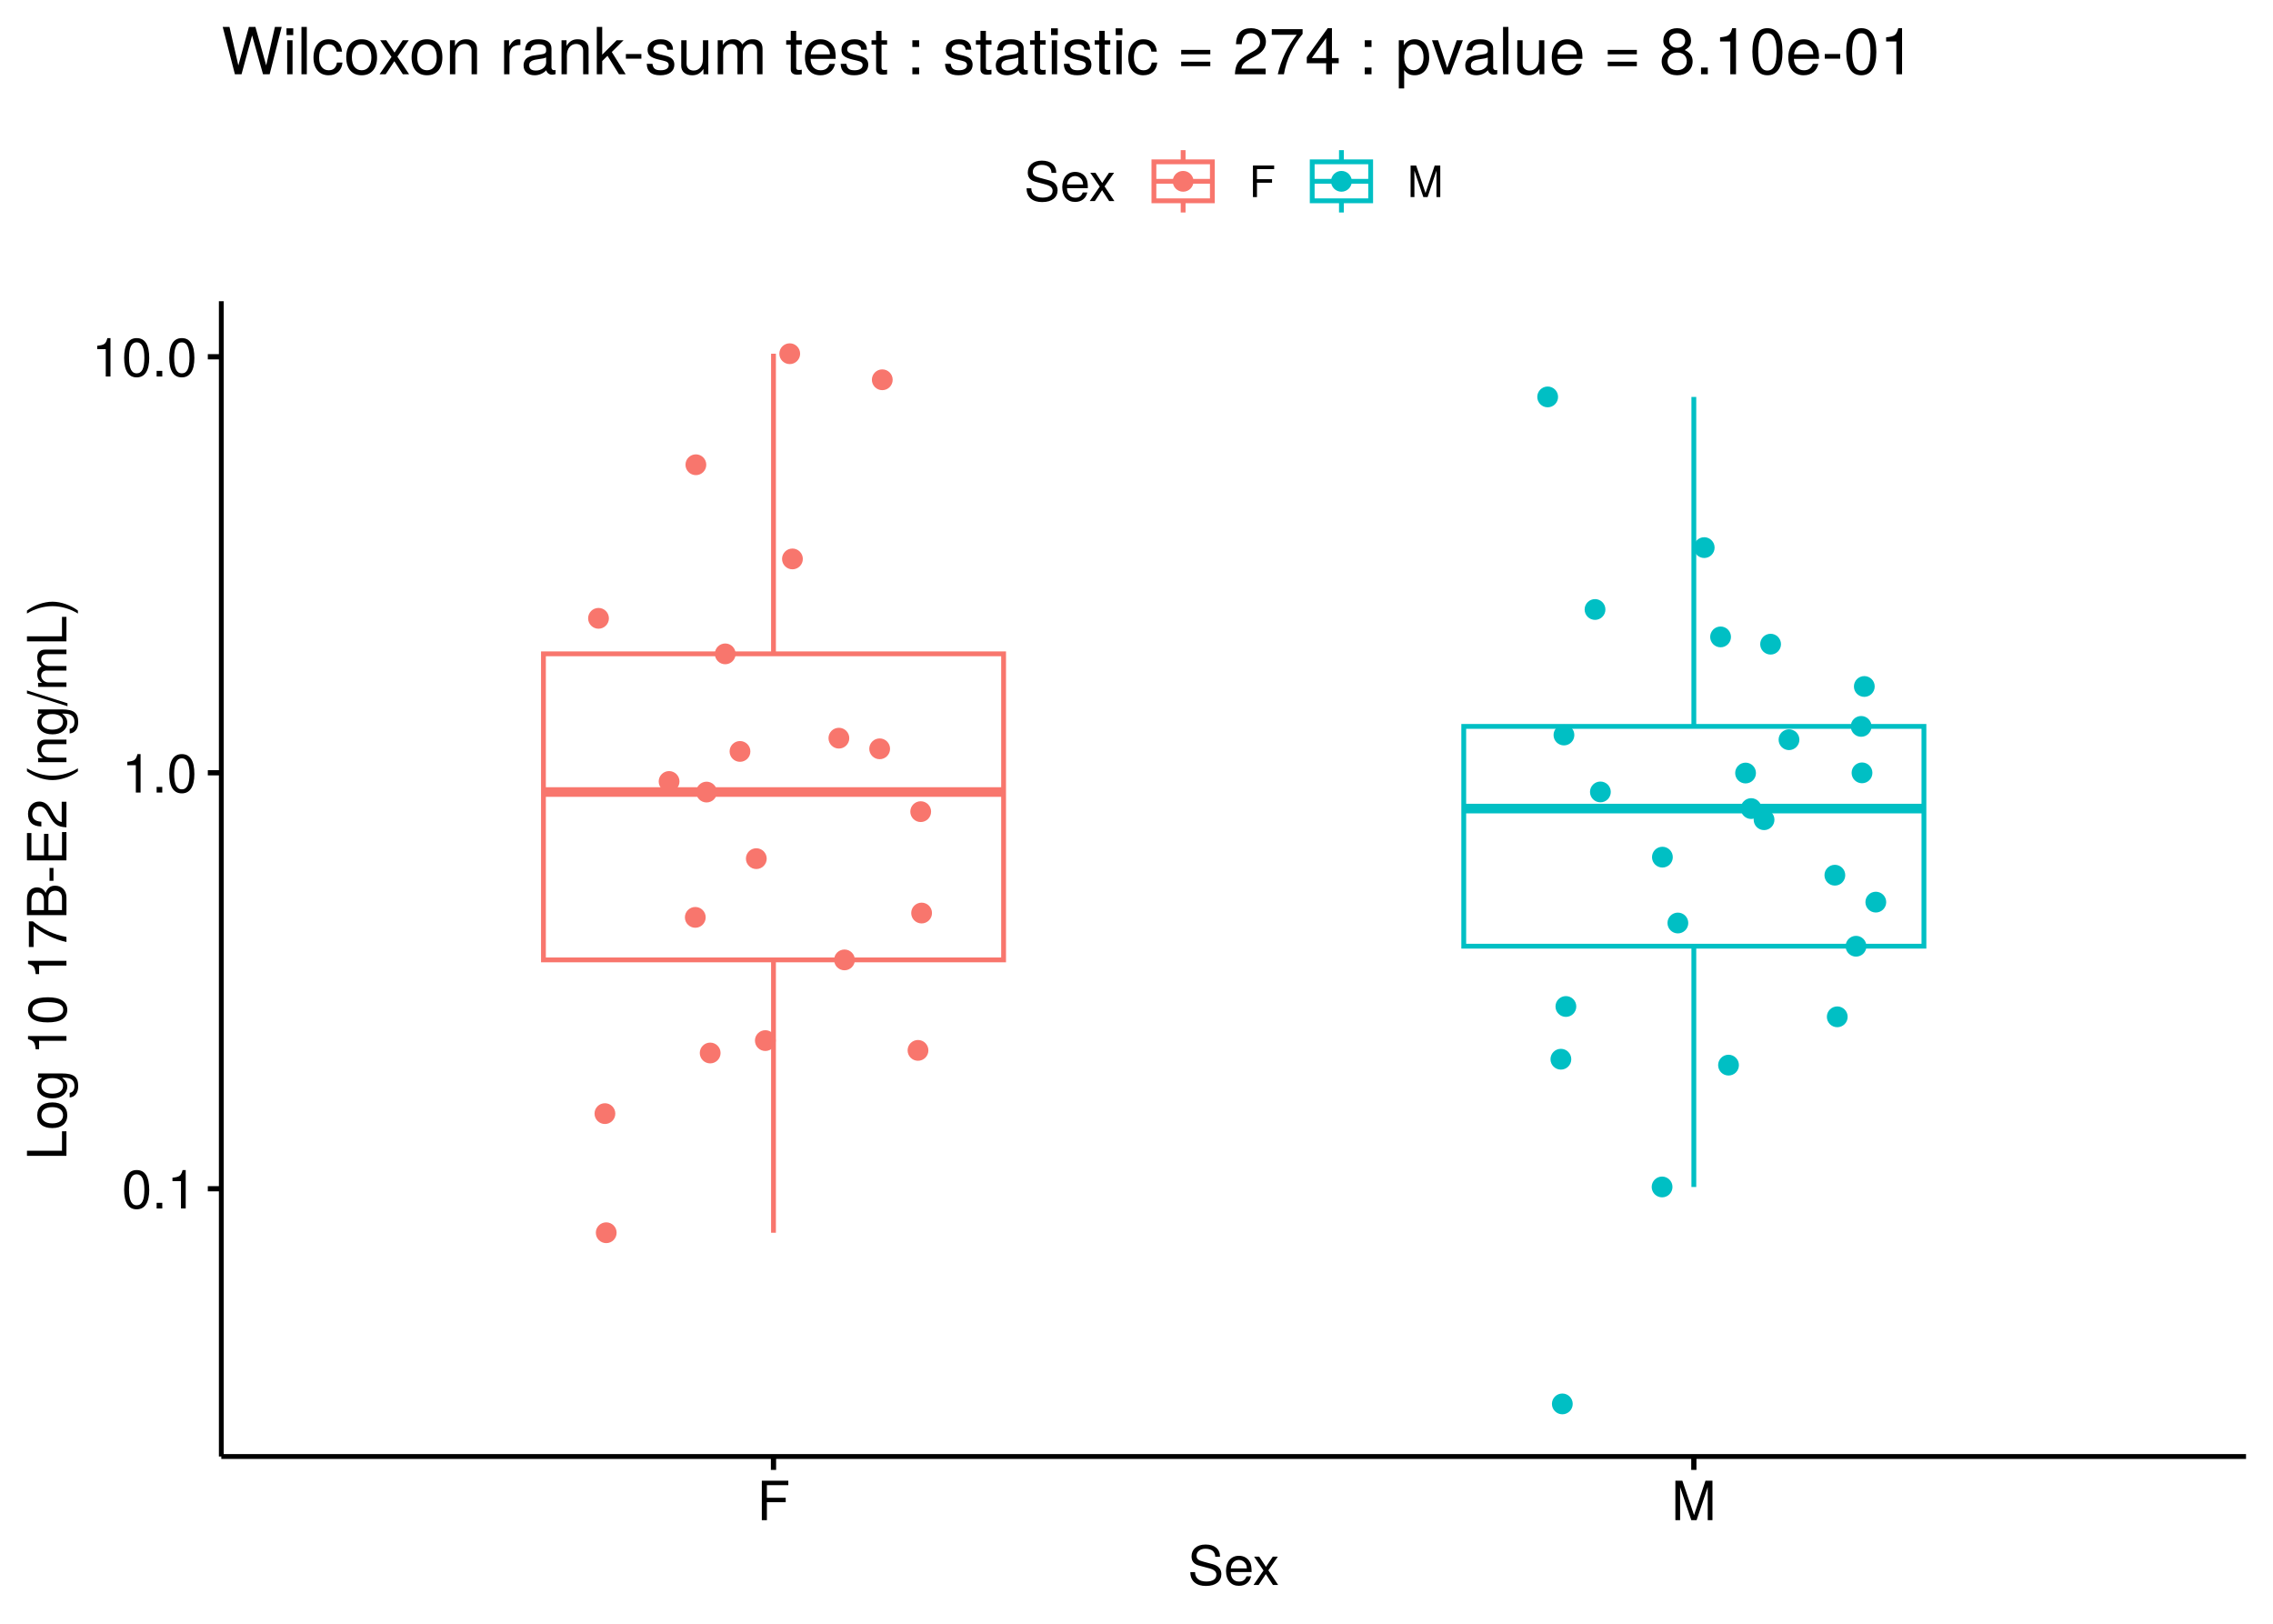
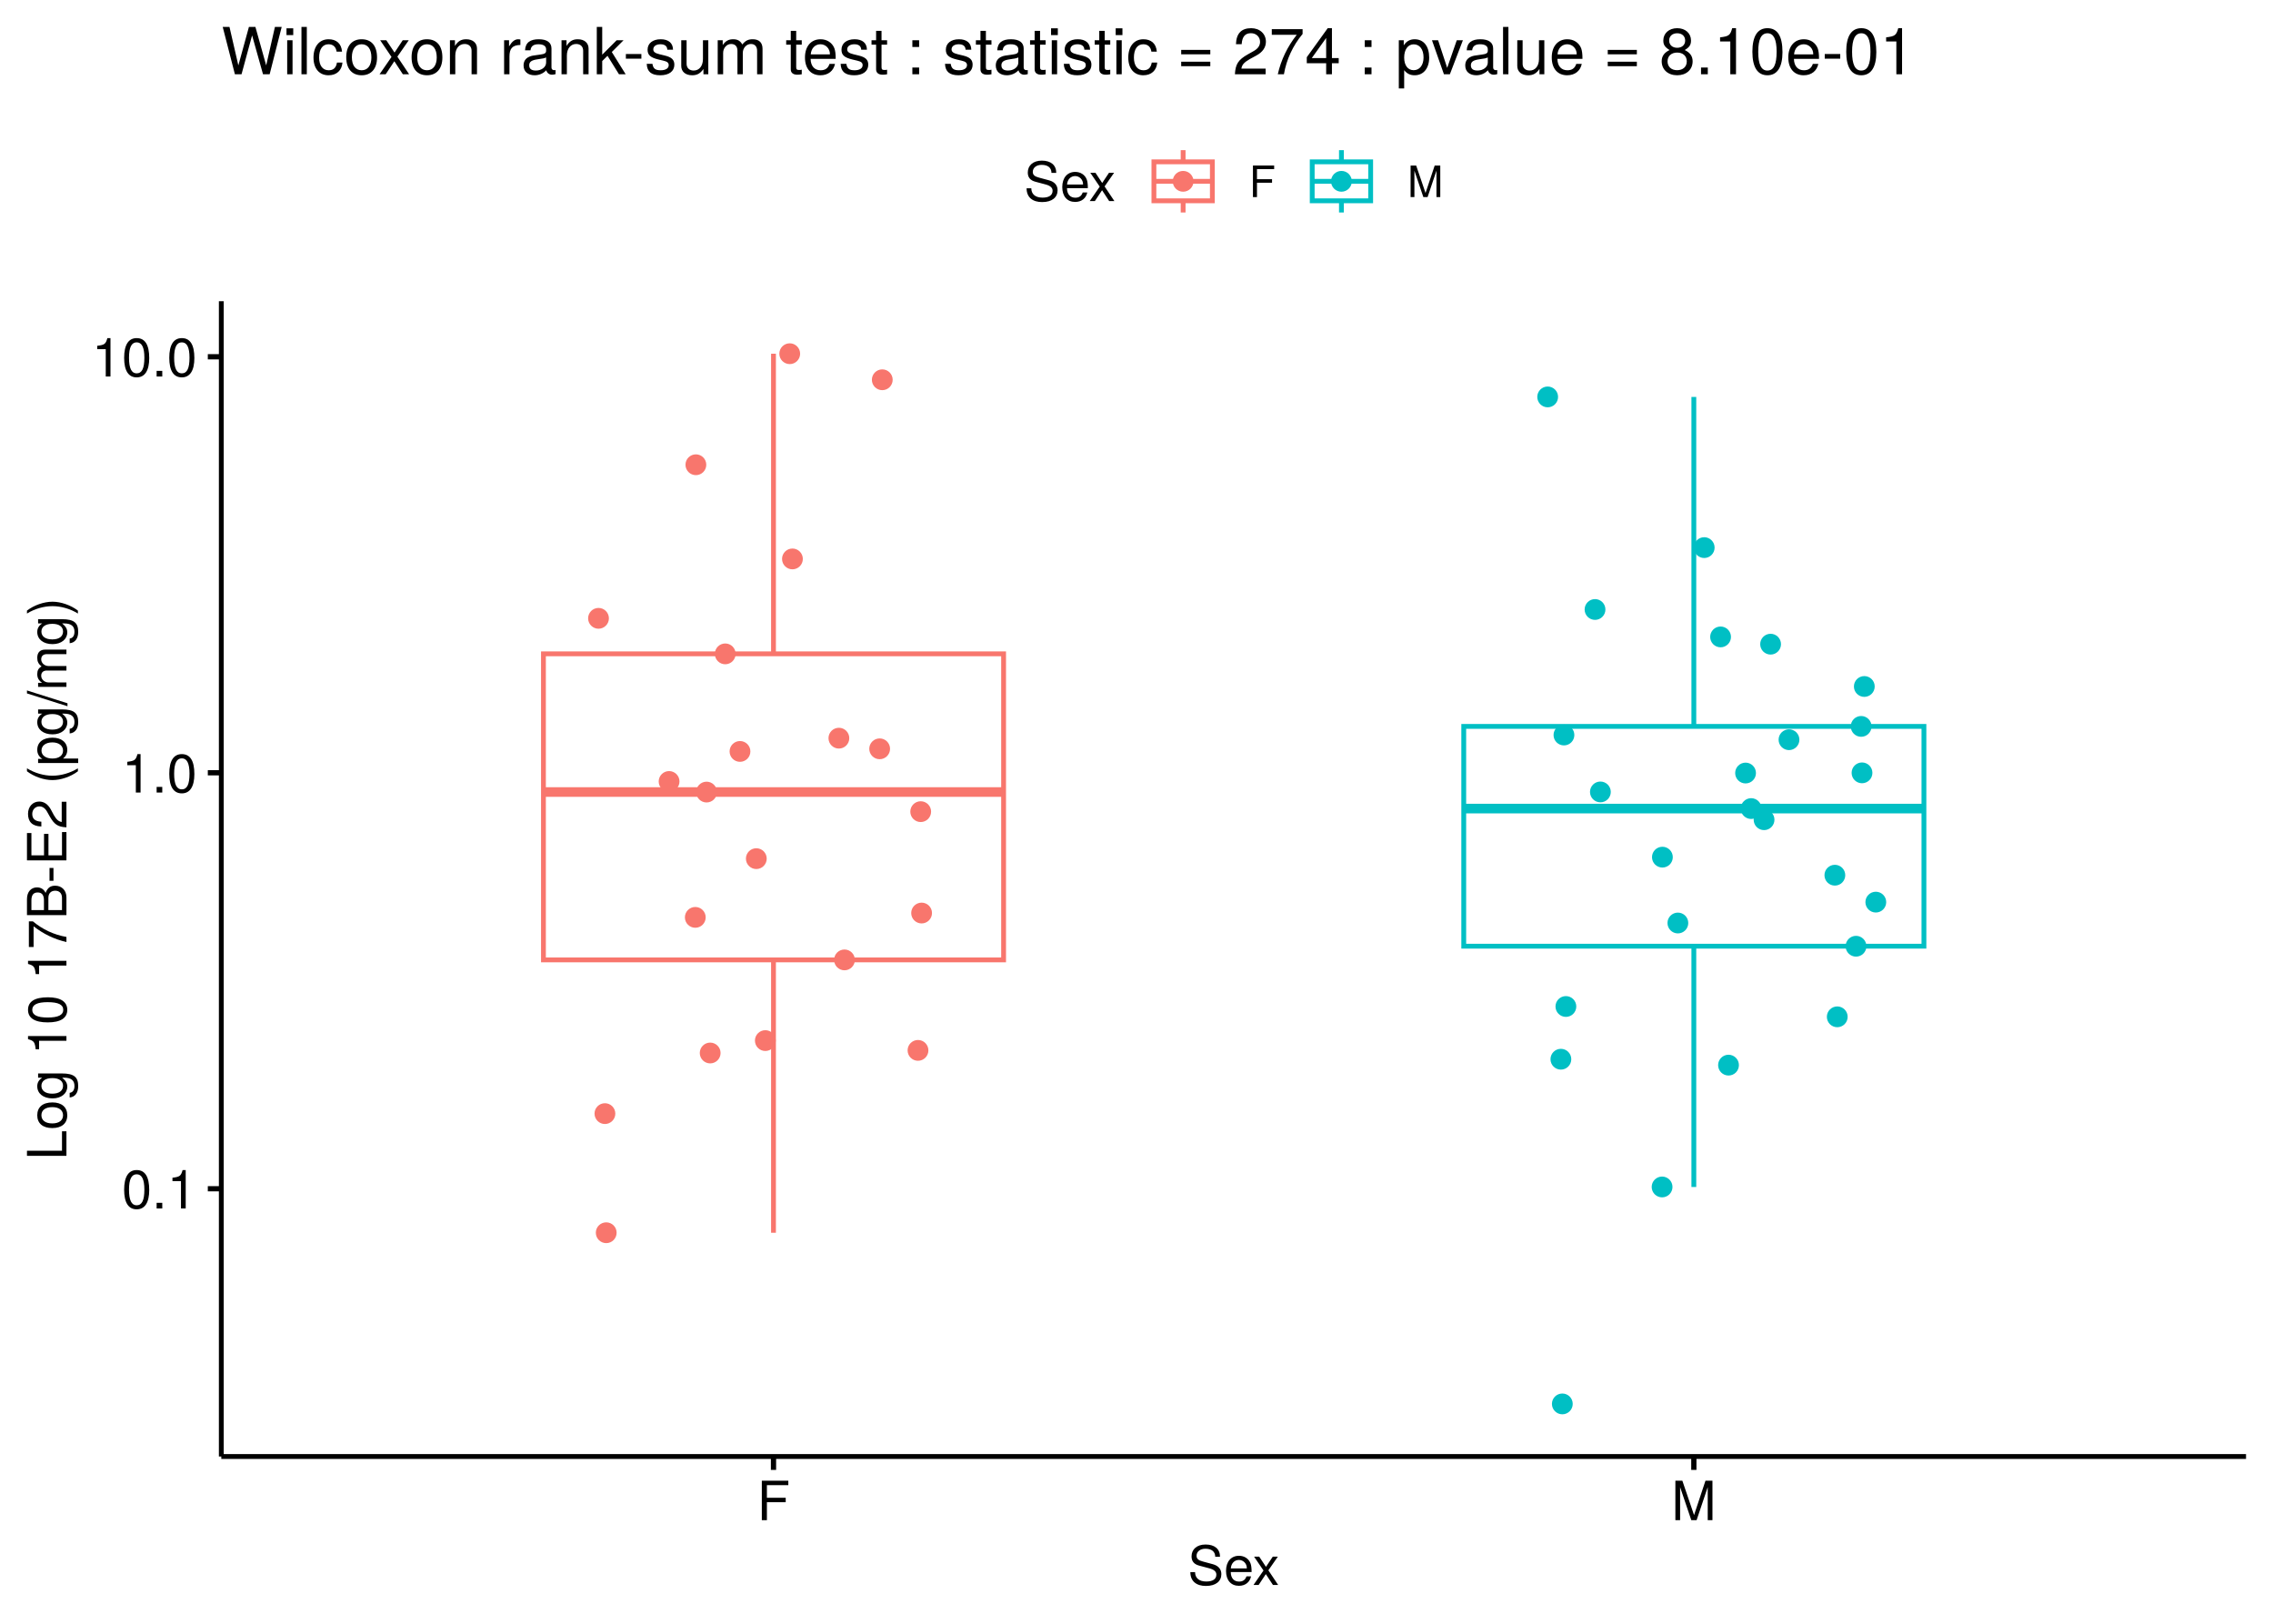
<svg xmlns="http://www.w3.org/2000/svg" class="svglite" width="504.00pt" height="360.00pt" viewBox="0 0 504.00 360.00">
  <defs>
    <style type="text/css">
    .svglite line, .svglite polyline, .svglite polygon, .svglite path, .svglite rect, .svglite circle {
      fill: none;
      stroke: #000000;
      stroke-linecap: round;
      stroke-linejoin: round;
      stroke-miterlimit: 10.00;
    }
    .svglite text {
      white-space: pre;
    }
  </style>
  </defs>
  <rect width="100%" height="100%" style="stroke: none; fill: #FFFFFF;" />
  <defs>
    <clipPath id="cpMC4wMHw1MDQuMDB8MC4wMHwzNjAuMDA=">
      <rect x="0.00" y="0.00" width="504.00" height="360.00" />
    </clipPath>
  </defs>
  <g clip-path="url(#cpMC4wMHw1MDQuMDB8MC4wMHwzNjAuMDA=)">
    <rect x="0.00" y="0.00" width="504.00" height="360.00" style="stroke-width: 1.16; stroke: #FFFFFF; fill: #FFFFFF;" />
  </g>
  <defs>
    <clipPath id="cpNDkuMDd8NDk4LjAyfDY2Ljc4fDMyMi45Mg==">
      <rect x="49.07" y="66.78" width="448.95" height="256.14" />
    </clipPath>
  </defs>
  <g clip-path="url(#cpNDkuMDd8NDk4LjAyfDY2Ljc4fDMyMi45Mg==)">
    <rect x="49.07" y="66.78" width="448.95" height="256.14" style="stroke-width: 1.16; stroke: none; fill: #FFFFFF;" />
    <line x1="171.51" y1="144.96" x2="171.51" y2="78.42" style="stroke-width: 1.07; stroke: #F8766D; stroke-linecap: butt;" />
    <line x1="171.51" y1="212.82" x2="171.51" y2="273.31" style="stroke-width: 1.07; stroke: #F8766D; stroke-linecap: butt;" />
    <polygon points="120.50,144.96 120.50,212.82 222.53,212.82 222.53,144.96 120.50,144.96 " style="stroke-width: 1.07; stroke: #F8766D; stroke-linecap: butt; stroke-linejoin: miter; fill: #FFFFFF;" />
    <line x1="120.50" y1="175.60" x2="222.53" y2="175.60" style="stroke-width: 2.13; stroke: #F8766D; stroke-linecap: butt; stroke-linejoin: miter;" />
    <line x1="375.58" y1="161.05" x2="375.58" y2="88.00" style="stroke-width: 1.07; stroke: #00BFC4; stroke-linecap: butt;" />
    <line x1="375.58" y1="209.78" x2="375.58" y2="263.17" style="stroke-width: 1.07; stroke: #00BFC4; stroke-linecap: butt;" />
    <polygon points="324.56,161.05 324.56,209.78 426.60,209.78 426.60,161.05 324.56,161.05 " style="stroke-width: 1.07; stroke: #00BFC4; stroke-linecap: butt; stroke-linejoin: miter; fill: #FFFFFF;" />
    <line x1="324.56" y1="179.27" x2="426.60" y2="179.27" style="stroke-width: 2.13; stroke: #00BFC4; stroke-linecap: butt; stroke-linejoin: miter;" />
    <circle cx="154.17" cy="203.39" r="1.95" style="stroke-width: 0.71; stroke: #F8766D; fill: #F8766D;" />
    <circle cx="195.05" cy="166.02" r="1.95" style="stroke-width: 0.71; stroke: #F8766D; fill: #F8766D;" />
    <circle cx="164.08" cy="166.60" r="1.95" style="stroke-width: 0.71; stroke: #F8766D; fill: #F8766D;" />
    <circle cx="406.85" cy="194.04" r="1.95" style="stroke-width: 0.71; stroke: #00BFC4; fill: #00BFC4;" />
    <circle cx="411.54" cy="209.79" r="1.95" style="stroke-width: 0.71; stroke: #00BFC4; fill: #00BFC4;" />
    <circle cx="134.42" cy="273.31" r="1.95" style="stroke-width: 0.71; stroke: #F8766D; fill: #F8766D;" />
    <circle cx="377.88" cy="121.41" r="1.95" style="stroke-width: 0.71; stroke: #00BFC4; fill: #00BFC4;" />
    <circle cx="203.55" cy="232.88" r="1.95" style="stroke-width: 0.71; stroke: #F8766D; fill: #F8766D;" />
    <circle cx="175.71" cy="123.92" r="1.95" style="stroke-width: 0.71; stroke: #F8766D; fill: #F8766D;" />
    <circle cx="372.04" cy="204.64" r="1.95" style="stroke-width: 0.71; stroke: #00BFC4; fill: #00BFC4;" />
    <circle cx="412.87" cy="171.35" r="1.95" style="stroke-width: 0.71; stroke: #00BFC4; fill: #00BFC4;" />
    <circle cx="167.70" cy="190.37" r="1.95" style="stroke-width: 0.71; stroke: #F8766D; fill: #F8766D;" />
    <circle cx="186.01" cy="163.66" r="1.95" style="stroke-width: 0.71; stroke: #F8766D; fill: #F8766D;" />
    <circle cx="381.51" cy="141.21" r="1.95" style="stroke-width: 0.71; stroke: #00BFC4; fill: #00BFC4;" />
    <circle cx="343.17" cy="88.00" r="1.95" style="stroke-width: 0.71; stroke: #00BFC4; fill: #00BFC4;" />
    <circle cx="204.15" cy="179.95" r="1.95" style="stroke-width: 0.71; stroke: #F8766D; fill: #F8766D;" />
    <circle cx="354.86" cy="175.58" r="1.95" style="stroke-width: 0.71; stroke: #00BFC4; fill: #00BFC4;" />
    <circle cx="134.13" cy="246.90" r="1.95" style="stroke-width: 0.71; stroke: #F8766D; fill: #F8766D;" />
    <circle cx="157.47" cy="233.46" r="1.95" style="stroke-width: 0.71; stroke: #F8766D; fill: #F8766D;" />
    <circle cx="412.68" cy="161.05" r="1.95" style="stroke-width: 0.71; stroke: #00BFC4; fill: #00BFC4;" />
    <circle cx="407.38" cy="225.44" r="1.95" style="stroke-width: 0.71; stroke: #00BFC4; fill: #00BFC4;" />
    <circle cx="187.25" cy="212.82" r="1.95" style="stroke-width: 0.71; stroke: #F8766D; fill: #F8766D;" />
    <circle cx="387.05" cy="171.39" r="1.95" style="stroke-width: 0.71; stroke: #00BFC4; fill: #00BFC4;" />
    <circle cx="415.93" cy="200.01" r="1.95" style="stroke-width: 0.71; stroke: #00BFC4; fill: #00BFC4;" />
    <circle cx="388.29" cy="179.27" r="1.95" style="stroke-width: 0.71; stroke: #00BFC4; fill: #00BFC4;" />
    <circle cx="392.60" cy="142.82" r="1.95" style="stroke-width: 0.71; stroke: #00BFC4; fill: #00BFC4;" />
    <circle cx="175.11" cy="78.42" r="1.95" style="stroke-width: 0.71; stroke: #F8766D; fill: #F8766D;" />
    <circle cx="383.27" cy="236.15" r="1.95" style="stroke-width: 0.71; stroke: #00BFC4; fill: #00BFC4;" />
    <circle cx="154.30" cy="103.04" r="1.95" style="stroke-width: 0.71; stroke: #F8766D; fill: #F8766D;" />
    <circle cx="346.78" cy="162.96" r="1.95" style="stroke-width: 0.71; stroke: #00BFC4; fill: #00BFC4;" />
    <circle cx="413.38" cy="152.20" r="1.95" style="stroke-width: 0.71; stroke: #00BFC4; fill: #00BFC4;" />
    <circle cx="204.35" cy="202.43" r="1.95" style="stroke-width: 0.71; stroke: #F8766D; fill: #F8766D;" />
    <circle cx="391.15" cy="181.74" r="1.95" style="stroke-width: 0.71; stroke: #00BFC4; fill: #00BFC4;" />
    <circle cx="195.63" cy="84.20" r="1.95" style="stroke-width: 0.71; stroke: #F8766D; fill: #F8766D;" />
    <circle cx="132.71" cy="137.09" r="1.95" style="stroke-width: 0.71; stroke: #F8766D; fill: #F8766D;" />
    <circle cx="169.70" cy="230.71" r="1.95" style="stroke-width: 0.71; stroke: #F8766D; fill: #F8766D;" />
    <circle cx="396.68" cy="164.00" r="1.95" style="stroke-width: 0.71; stroke: #00BFC4; fill: #00BFC4;" />
    <circle cx="148.36" cy="173.26" r="1.95" style="stroke-width: 0.71; stroke: #F8766D; fill: #F8766D;" />
    <circle cx="156.67" cy="175.61" r="1.95" style="stroke-width: 0.71; stroke: #F8766D; fill: #F8766D;" />
    <circle cx="353.67" cy="135.13" r="1.95" style="stroke-width: 0.71; stroke: #00BFC4; fill: #00BFC4;" />
    <circle cx="346.42" cy="311.26" r="1.95" style="stroke-width: 0.71; stroke: #00BFC4; fill: #00BFC4;" />
    <circle cx="368.61" cy="190.04" r="1.95" style="stroke-width: 0.71; stroke: #00BFC4; fill: #00BFC4;" />
    <circle cx="368.54" cy="263.16" r="1.95" style="stroke-width: 0.71; stroke: #00BFC4; fill: #00BFC4;" />
    <circle cx="160.81" cy="144.97" r="1.95" style="stroke-width: 0.71; stroke: #F8766D; fill: #F8766D;" />
    <circle cx="347.21" cy="223.15" r="1.95" style="stroke-width: 0.71; stroke: #00BFC4; fill: #00BFC4;" />
    <circle cx="346.10" cy="234.84" r="1.95" style="stroke-width: 0.71; stroke: #00BFC4; fill: #00BFC4;" />
  </g>
  <g clip-path="url(#cpMC4wMHw1MDQuMDB8MC4wMHwzNjAuMDA=)">
    <polyline points="49.07,322.92 49.07,66.78 " style="stroke-width: 1.07; stroke-linecap: butt;" />
    <text x="43.69" y="267.93" text-anchor="end" style="font-size: 12.00px; font-weight: 0; font-family: &quot;TeX Gyre Heros&quot;;" textLength="16.68px" lengthAdjust="spacingAndGlyphs">0.1</text>
    <text x="43.69" y="175.71" text-anchor="end" style="font-size: 12.00px; font-weight: 0; font-family: &quot;TeX Gyre Heros&quot;;" textLength="16.68px" lengthAdjust="spacingAndGlyphs">1.0</text>
    <text x="43.69" y="83.48" text-anchor="end" style="font-size: 12.00px; font-weight: 0; font-family: &quot;TeX Gyre Heros&quot;;" textLength="23.36px" lengthAdjust="spacingAndGlyphs">10.0</text>
    <polyline points="46.08,263.56 49.07,263.56 " style="stroke-width: 1.16; stroke-linecap: butt;" />
    <polyline points="46.08,171.33 49.07,171.33 " style="stroke-width: 1.16; stroke-linecap: butt;" />
    <polyline points="46.08,79.10 49.07,79.10 " style="stroke-width: 1.16; stroke-linecap: butt;" />
    <polyline points="49.07,322.92 498.02,322.92 " style="stroke-width: 1.07; stroke-linecap: butt;" />
    <polyline points="171.51,325.90 171.51,322.92 " style="stroke-width: 1.16; stroke-linecap: butt;" />
    <polyline points="375.58,325.90 375.58,322.92 " style="stroke-width: 1.16; stroke-linecap: butt;" />
    <text x="171.51" y="337.04" text-anchor="middle" style="font-size: 12.00px; font-weight: 0; font-family: &quot;TeX Gyre Heros&quot;;" textLength="7.33px" lengthAdjust="spacingAndGlyphs">F</text>
    <text x="375.58" y="337.04" text-anchor="middle" style="font-size: 12.00px; font-weight: 0; font-family: &quot;TeX Gyre Heros&quot;;" textLength="9.99px" lengthAdjust="spacingAndGlyphs">M</text>
    <text x="273.55" y="351.40" text-anchor="middle" style="font-size: 12.00px; font-weight: 0; font-family: &quot;TeX Gyre Heros&quot;;" textLength="20.68px" lengthAdjust="spacingAndGlyphs">Sex</text>
-     <text transform="translate(14.73,194.85) rotate(-90)" text-anchor="middle" style="font-size: 12.00px; font-weight: 0; font-family: &quot;TeX Gyre Heros&quot;;" textLength="124.75px" lengthAdjust="spacingAndGlyphs">Log 10 17B-E2 (ng/mL)</text>
+     <text transform="translate(14.73,194.85) rotate(-90)" text-anchor="middle" style="font-size: 12.00px; font-weight: 0; font-family: &quot;TeX Gyre Heros&quot;;" textLength="124.75px" lengthAdjust="spacingAndGlyphs">Log 10 17B-E2 (pg/mg)</text>
    <rect x="221.07" y="25.58" width="104.96" height="29.24" style="stroke-width: 1.16; stroke: none; fill: #FFFFFF;" />
    <text x="227.05" y="44.58" style="font-size: 12.00px; font-weight: 0; font-family: &quot;TeX Gyre Heros&quot;;" textLength="20.68px" lengthAdjust="spacingAndGlyphs">Sex</text>
    <polyline points="262.34,47.11 262.34,44.52 " style="stroke-width: 1.07; stroke: #F8766D; stroke-linecap: butt; stroke-linejoin: miter;" />
    <polyline points="262.34,35.88 262.34,33.29 " style="stroke-width: 1.07; stroke: #F8766D; stroke-linecap: butt; stroke-linejoin: miter;" />
    <rect x="255.86" y="35.88" width="12.96" height="8.64" style="stroke-width: 1.07; stroke: #F8766D; stroke-linecap: butt; stroke-linejoin: miter; fill: #FFFFFF;" />
    <polyline points="255.86,40.20 268.82,40.20 " style="stroke-width: 1.07; stroke: #F8766D; stroke-linecap: butt; stroke-linejoin: miter;" />
    <circle cx="262.34" cy="40.20" r="1.95" style="stroke-width: 0.71; stroke: #F8766D; fill: #F8766D;" />
    <polyline points="297.44,47.11 297.44,44.52 " style="stroke-width: 1.07; stroke: #00BFC4; stroke-linecap: butt; stroke-linejoin: miter;" />
    <polyline points="297.44,35.88 297.44,33.29 " style="stroke-width: 1.07; stroke: #00BFC4; stroke-linecap: butt; stroke-linejoin: miter;" />
    <rect x="290.96" y="35.88" width="12.96" height="8.64" style="stroke-width: 1.07; stroke: #00BFC4; stroke-linecap: butt; stroke-linejoin: miter; fill: #FFFFFF;" />
    <polyline points="290.96,40.20 303.92,40.20 " style="stroke-width: 1.07; stroke: #00BFC4; stroke-linecap: butt; stroke-linejoin: miter;" />
    <circle cx="297.44" cy="40.20" r="1.95" style="stroke-width: 0.71; stroke: #00BFC4; fill: #00BFC4;" />
    <text x="276.96" y="43.70" style="font-size: 9.60px; font-weight: 0; font-family: &quot;TeX Gyre Heros&quot;;" textLength="5.86px" lengthAdjust="spacingAndGlyphs">F</text>
    <text x="312.06" y="43.70" style="font-size: 9.60px; font-weight: 0; font-family: &quot;TeX Gyre Heros&quot;;" textLength="7.99px" lengthAdjust="spacingAndGlyphs">M</text>
    <text x="49.07" y="16.47" style="font-size: 14.40px; font-weight: 0; font-family: &quot;TeX Gyre Heros&quot;;" textLength="377.52px" lengthAdjust="spacingAndGlyphs">Wilcoxon rank-sum test : statistic = 274 : pvalue = 8.10e-01</text>
  </g>
</svg>
